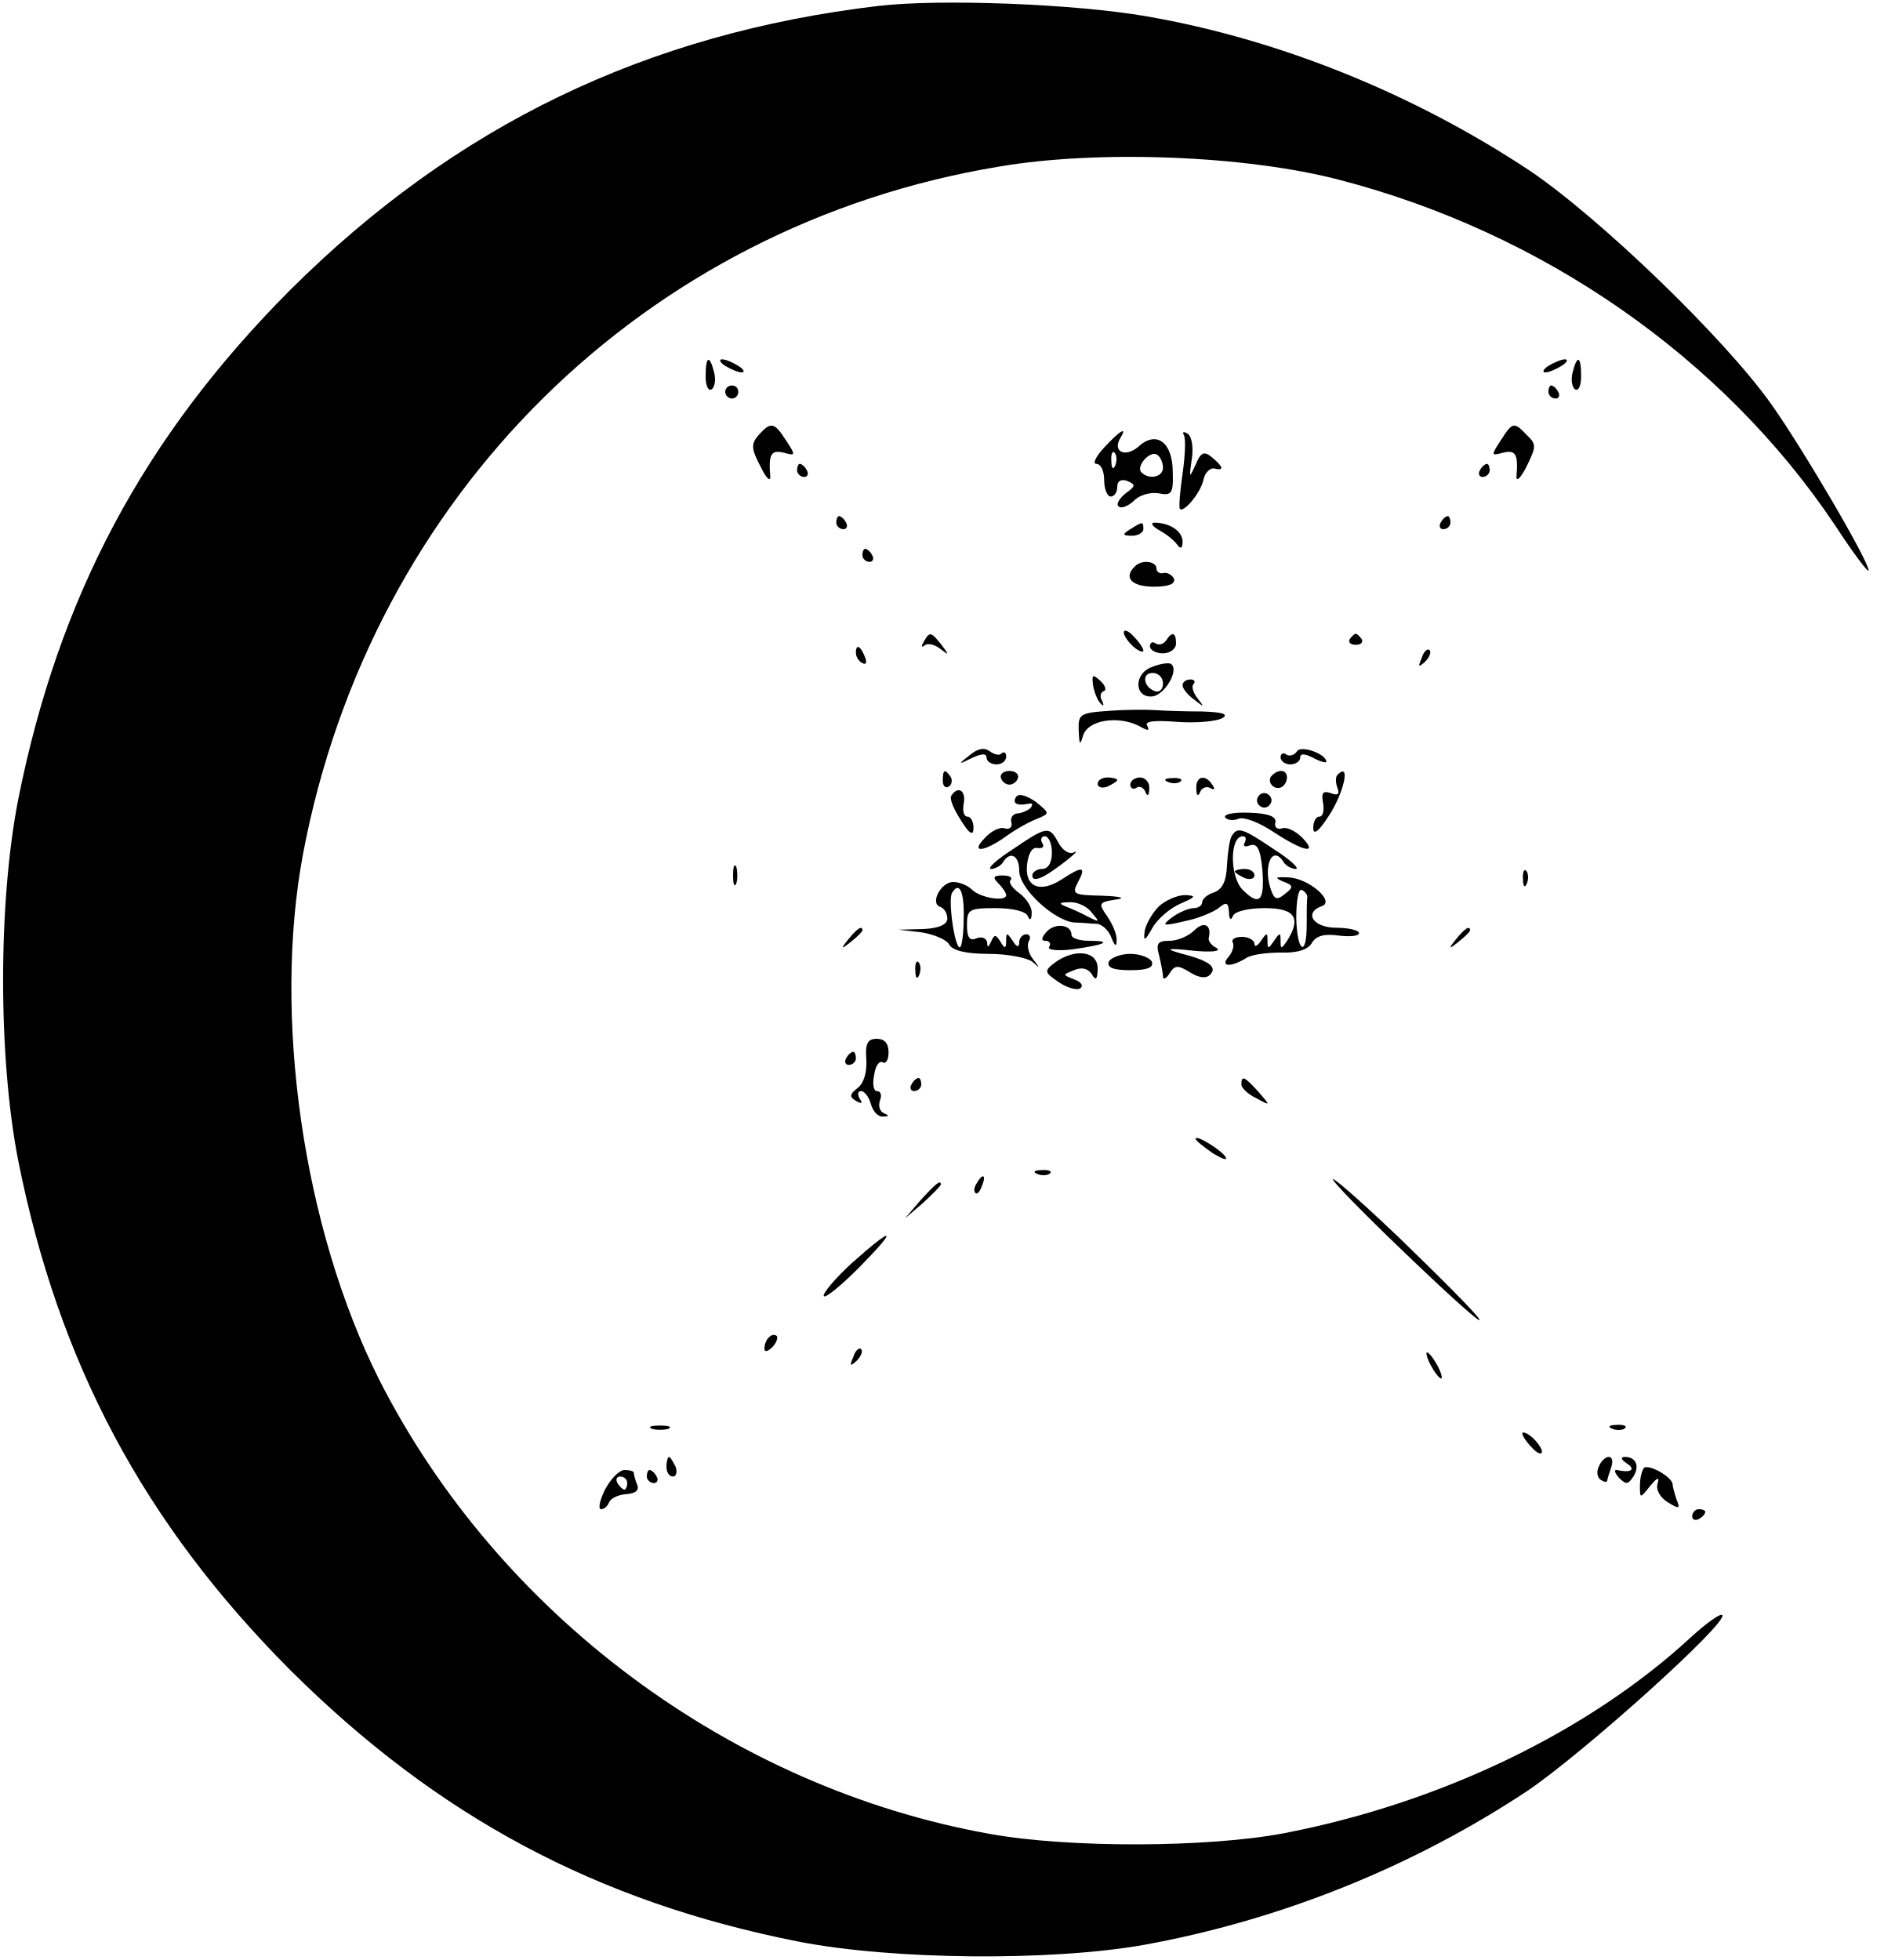
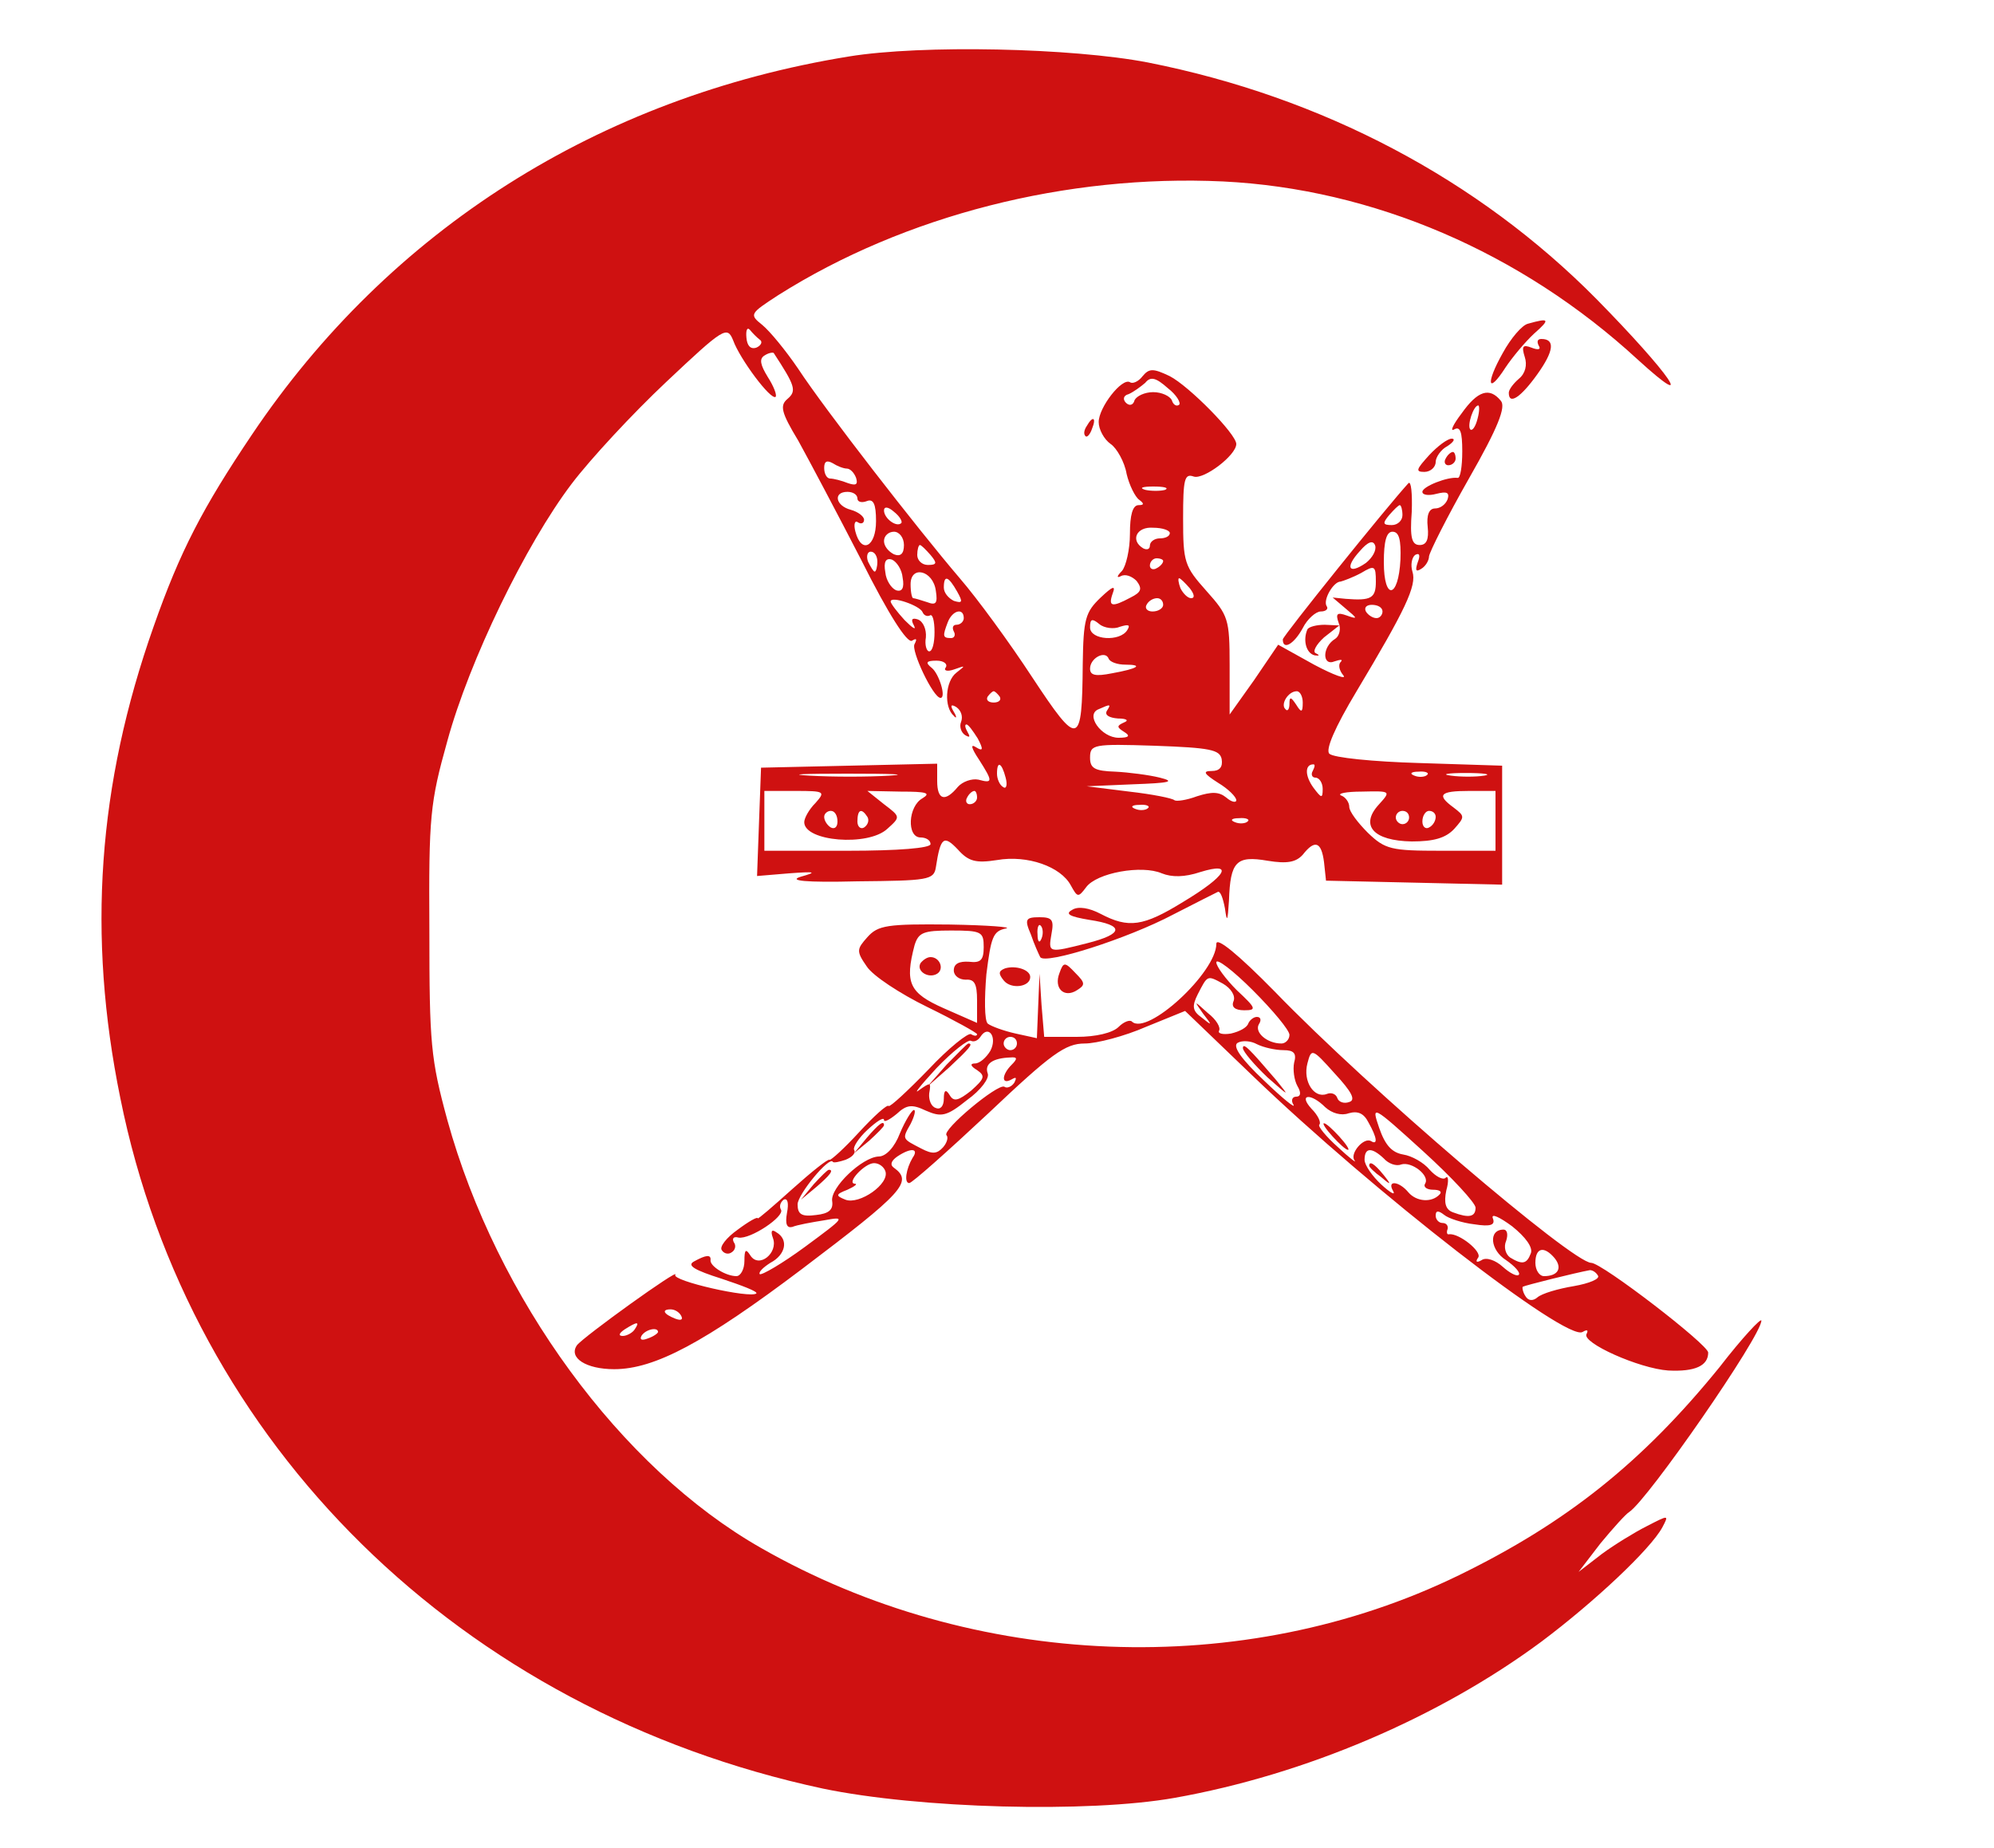
- <svg xmlns="http://www.w3.org/2000/svg" version="1.0" width="290pt" height="300pt" viewBox="0 0 290 300" preserveAspectRatio="xMidYMid meet">
-   <g transform="translate(0,300) scale(0.1,-0.1)" fill="#000000" stroke="none">
-     <path d="M1345 2991 c-356 -42 -648 -183 -901 -435 -224 -225 -354 -469 -416 -779 -31 -158 -31 -396 0 -554 62 -310 192 -554 416 -779 225 -224 469 -355 779 -416 144 -28 385 -30 527 -5 210 38 413 120 588 236 87 59 308 258 298 269 -3 3 -25 -13 -48 -34 -157 -145 -384 -254 -623 -300 -116 -22 -328 -23 -450 -1 -397 71 -753 337 -935 696 -116 231 -163 556 -116 805 104 548 522 961 1065 1051 152 26 378 17 520 -20 313 -81 588 -273 759 -528 28 -43 52 -75 52 -70 0 14 -98 182 -148 253 -71 101 -264 287 -371 359 -178 118 -384 201 -586 236 -109 19 -314 27 -410 16z" />
-     <path d="M1080 2424 c0 -14 4 -23 9 -20 5 3 7 15 4 26 -7 28 -13 25 -13 -6z" />
-     <path d="M1110 2440 c8 -5 20 -10 25 -10 6 0 3 5 -5 10 -8 5 -19 10 -25 10 -5 0 -3 -5 5 -10z" />
-     <path d="M2370 2440 c-8 -5 -10 -10 -5 -10 6 0 17 5 25 10 8 5 11 10 5 10 -5 0 -17 -5 -25 -10z" />
-     <path d="M2407 2430 c-3 -11 -1 -23 4 -26 5 -3 9 6 9 20 0 31 -6 34 -13 6z" />
-     <path d="M1110 2400 c0 -5 5 -10 10 -10 6 0 10 5 10 10 0 6 -4 10 -10 10 -5 0 -10 -4 -10 -10z" />
-     <path d="M2370 2400 c0 -5 5 -10 11 -10 5 0 7 5 4 10 -3 6 -8 10 -11 10 -2 0 -4 -4 -4 -10z" />
-     <path d="M1161 2334 c-12 -14 -11 -21 3 -48 8 -17 15 -24 15 -16 -3 35 1 42 21 37 18 -5 18 -4 3 19 -18 28 -23 29 -42 8z" />
-     <path d="M2297 2326 c-15 -23 -15 -24 3 -19 20 5 24 -2 21 -37 0 -8 7 -1 16 17 14 29 15 33 0 47 -20 21 -22 20 -40 -8z" />
-     <path d="M1690 2315 c-13 -14 -18 -25 -12 -25 7 0 12 -11 12 -25 0 -14 5 -25 10 -25 6 0 10 7 10 15 0 9 6 12 15 9 14 -6 13 -8 -2 -19 -10 -8 -15 -17 -11 -20 4 -4 14 0 23 8 8 9 25 14 38 12 20 -4 23 -1 22 32 0 46 -25 65 -53 39 -20 -17 -40 -7 -27 14 11 18 -1 11 -25 -15z m17 -27 c-3 -8 -6 -5 -6 6 -1 11 2 17 5 13 3 -3 4 -12 1 -19z m73 -4 c0 -14 -21 -19 -33 -7 -9 9 13 34 24 27 5 -3 9 -12 9 -20z" />
-     <path d="M1812 2334 c3 -5 2 -31 -2 -59 -4 -27 -6 -52 -4 -54 6 -6 32 25 36 45 2 10 10 18 16 17 16 -4 15 2 -3 17 -12 10 -17 8 -25 -11 -10 -22 -10 -21 -6 8 3 18 0 35 -6 39 -6 4 -9 3 -6 -2z" />
-     <path d="M1220 2280 c0 -5 5 -10 11 -10 5 0 7 5 4 10 -3 6 -8 10 -11 10 -2 0 -4 -4 -4 -10z" />
-     <path d="M2265 2280 c-3 -5 -1 -10 4 -10 6 0 11 5 11 10 0 6 -2 10 -4 10 -3 0 -8 -4 -11 -10z" />
-     <path d="M1280 2200 c0 -5 5 -10 11 -10 5 0 7 5 4 10 -3 6 -8 10 -11 10 -2 0 -4 -4 -4 -10z" />
-     <path d="M2205 2200 c-3 -5 -1 -10 4 -10 6 0 11 5 11 10 0 6 -2 10 -4 10 -3 0 -8 -4 -11 -10z" />
-     <path d="M1730 2190 c-13 -8 -12 -10 3 -10 9 0 17 5 17 10 0 12 -1 12 -20 0z" />
-     <path d="M1775 2188 c11 -6 23 -16 27 -22 5 -7 8 -5 8 5 0 16 -20 29 -43 29 -7 0 -3 -6 8 -12z" />
-     <path d="M1320 2150 c0 -5 5 -10 11 -10 5 0 7 5 4 10 -3 6 -8 10 -11 10 -2 0 -4 -4 -4 -10z" />
-     <path d="M1737 2133 c-18 -17 -5 -31 29 -31 22 0 33 4 31 12 -3 6 -10 10 -16 9 -6 -2 -11 2 -11 7 0 11 -23 14 -33 3z" />
-     <path d="M1720 2032 c0 -5 7 -15 15 -22 8 -7 15 -9 15 -6 0 4 -7 14 -15 22 -8 9 -15 11 -15 6z" />
-     <path d="M1414 2018 c-4 -7 -4 -10 1 -6 4 4 15 2 24 -5 14 -11 14 -10 2 6 -16 20 -18 21 -27 5z" />
-     <path d="M1785 2020 c-4 -6 -11 -8 -16 -5 -5 4 -9 1 -9 -4 0 -6 9 -11 20 -11 11 0 20 7 20 15 0 17 -6 19 -15 5z" />
-     <path d="M2066 2022 c-3 -5 1 -9 9 -9 8 0 12 4 9 9 -3 4 -7 8 -9 8 -2 0 -6 -4 -9 -8z" />
-     <path d="M1310 2001 c0 -6 4 -13 10 -16 6 -3 7 1 4 9 -7 18 -14 21 -14 7z" />
-     <path d="M2176 1993 c-6 -14 -5 -15 5 -6 7 7 10 15 7 18 -3 3 -9 -2 -12 -12z" />
-     <path d="M1763 1979 c-28 -10 -27 -47 0 -45 19 1 43 41 29 50 -4 2 -17 0 -29 -5z m17 -25 c0 -9 -5 -14 -12 -12 -18 6 -21 28 -4 28 9 0 16 -7 16 -16z" />
-     <path d="M1673 1951 c2 -11 7 -24 12 -28 4 -5 5 -3 2 4 -4 6 -3 13 2 15 5 1 3 9 -5 16 -12 11 -13 9 -11 -7z" />
-     <path d="M1810 1951 c0 -5 8 -15 18 -22 15 -12 16 -12 5 2 -7 9 -10 19 -6 22 3 4 1 7 -5 7 -7 0 -12 -4 -12 -9z" />
-     <path d="M1698 1912 c-45 -3 -48 -5 -47 -30 1 -23 2 -24 7 -7 8 23 53 30 85 14 14 -8 17 -8 13 0 -5 7 10 9 47 6 29 -2 60 1 68 6 10 6 0 9 -31 10 -25 0 -56 1 -70 2 -14 1 -46 1 -72 -1z" />
-     <path d="M1484 1844 c-18 -14 -18 -15 4 -4 15 7 22 7 22 0 0 -5 7 -10 15 -10 8 0 15 5 15 12 0 6 -3 8 -7 5 -3 -4 -11 -2 -18 3 -8 6 -18 5 -31 -6z" />
-     <path d="M1985 1850 c-4 -6 -11 -8 -16 -5 -5 4 -9 1 -9 -4 0 -6 7 -11 15 -11 8 0 15 5 15 10 0 7 6 7 20 0 11 -6 20 -8 20 -6 0 12 -39 26 -45 16z" />
-     <path d="M1443 1805 c0 -8 4 -12 9 -9 5 3 6 10 3 15 -9 13 -12 11 -12 -6z" />
-     <path d="M1532 1809 c2 -6 8 -10 13 -10 5 0 11 4 13 10 2 6 -4 11 -13 11 -9 0 -15 -5 -13 -11z" />
-     <path d="M1945 1811 c-6 -11 9 -23 19 -14 9 9 7 23 -3 23 -6 0 -12 -4 -16 -9z" />
-     <path d="M2047 1814 c-3 -3 -3 -12 0 -20 4 -10 0 -12 -10 -8 -12 4 -15 1 -12 -15 2 -12 0 -21 -6 -21 -5 0 -9 -8 -9 -17 0 -12 8 -6 23 17 24 36 35 85 14 64z" />
-     <path d="M1680 1800 c0 -5 7 -7 15 -4 8 4 15 8 15 10 0 2 -7 4 -15 4 -8 0 -15 -4 -15 -10z" />
-     <path d="M1730 1799 c0 -5 4 -8 9 -5 5 4 12 0 14 -6 3 -8 6 -6 6 5 1 9 -6 17 -14 17 -8 0 -15 -5 -15 -11z" />
-     <path d="M1788 1803 c7 -3 16 -2 19 1 4 3 -2 6 -13 5 -11 0 -14 -3 -6 -6z" />
-     <path d="M1831 1793 c0 -11 3 -13 6 -5 2 6 10 9 15 6 7 -4 8 -2 4 4 -11 18 -26 14 -25 -5z" />
-     <path d="M1456 1782 c-3 -5 4 -21 15 -38 13 -21 19 -24 19 -11 0 9 -4 17 -9 17 -6 0 -8 9 -6 20 4 20 -9 28 -19 12z" />
-     <path d="M1555 1780 c-6 -10 2 -14 20 -10 6 1 6 -2 2 -7 -5 -4 -14 -8 -20 -8 -7 -1 -11 -7 -9 -14 2 -7 -3 -11 -10 -9 -7 3 -21 -4 -30 -14 -24 -24 -3 -23 32 2 15 11 37 23 48 27 19 8 19 8 -3 26 -15 10 -26 13 -30 7z" />
-     <path d="M1926 1781 c-4 -5 -2 -12 3 -15 5 -4 12 -2 15 3 4 5 2 12 -3 15 -5 4 -12 2 -15 -3z" />
-     <path d="M1875 1749 c3 -4 12 -6 21 -2 8 3 32 -6 54 -21 46 -30 68 -34 43 -8 -10 10 -24 17 -31 14 -7 -2 -12 2 -10 9 2 9 -10 14 -39 15 -24 1 -40 -2 -38 -7z" />
-     <path d="M1550 1700 c-25 -16 -40 -30 -33 -30 6 0 15 5 18 10 11 18 25 11 25 -13 0 -27 53 -76 84 -79 11 0 27 -2 35 -2 8 -1 18 -10 22 -21 5 -13 8 -15 8 -5 1 9 -6 25 -14 37 -14 20 -14 22 12 26 17 2 10 5 -20 6 -44 1 -47 2 -37 21 13 24 7 25 -25 4 -34 -22 -57 -11 -53 23 2 17 8 27 16 25 8 -1 11 2 7 8 -3 5 -1 10 4 10 6 0 11 -11 11 -25 0 -16 -6 -25 -15 -25 -8 0 -15 -5 -15 -10 0 -7 6 -7 18 -1 20 11 62 45 45 36 -7 -3 -17 4 -23 15 -14 26 -17 26 -70 -10z m121 -97 c13 -15 12 -15 -6 -6 -11 6 -27 13 -35 16 -10 4 -8 6 6 6 12 1 28 -6 35 -16z" />
-     <path d="M1885 1720 c-3 -5 -6 -25 -7 -44 -1 -25 -7 -37 -20 -42 -10 -3 -18 -10 -18 -15 0 -5 -6 -9 -13 -9 -7 0 -22 -6 -33 -14 -17 -13 -15 -14 19 -6 21 4 44 14 52 20 12 10 15 9 16 -6 0 -11 3 -14 6 -6 3 7 23 12 49 12 46 0 56 -15 34 -50 -9 -13 -10 -13 -10 0 0 13 -1 13 -10 0 -9 -13 -10 -13 -10 0 0 13 -1 13 -10 0 -5 -8 -10 -10 -10 -5 0 6 -9 11 -19 11 -11 0 -17 -4 -14 -9 2 -4 0 -14 -7 -22 -13 -15 4 -16 28 -1 8 5 31 8 53 8 25 -1 42 5 47 15 7 11 19 14 41 11 17 -2 31 -1 31 4 0 4 -16 8 -35 8 -35 0 -50 23 -22 33 21 7 -19 42 -50 44 -21 1 -23 0 -10 -6 17 -6 17 -9 4 -19 -12 -10 -16 -9 -21 4 -14 37 1 73 19 44 3 -5 12 -10 18 -10 7 0 -8 14 -33 30 -49 33 -56 35 -65 20z m20 -10 c-3 -5 0 -7 8 -4 11 4 16 -5 19 -36 4 -49 -4 -58 -30 -32 -20 20 -20 82 0 82 5 0 6 -4 3 -10z m96 -83 c-1 -4 -1 -23 -1 -42 0 -52 -15 -42 -16 10 0 25 3 44 8 43 5 -2 9 -7 9 -11z" />
-     <path d="M1890 1666 c0 -2 7 -6 15 -10 8 -3 15 -1 15 4 0 6 -7 10 -15 10 -8 0 -15 -2 -15 -4z" />
-     <path d="M1122 1660 c0 -14 2 -19 5 -12 2 6 2 18 0 25 -3 6 -5 1 -5 -13z" />
-     <path d="M2331 1654 c0 -11 3 -14 6 -6 3 7 2 16 -1 19 -3 4 -6 -2 -5 -13z" />
-     <path d="M1528 1648 c7 -7 12 -15 12 -18 0 -11 -40 -4 -52 8 -7 7 -20 12 -29 12 -19 0 -36 -33 -20 -38 6 -2 11 -10 11 -18 0 -9 -13 -15 -37 -16 l-38 -1 35 -4 c19 -3 39 -11 43 -19 5 -9 26 -14 60 -14 29 0 59 -6 67 -12 12 -11 12 -10 1 4 -7 9 -10 22 -6 28 3 5 1 10 -4 10 -6 0 -11 -6 -11 -12 0 -9 -4 -8 -10 2 -9 13 -10 13 -10 0 0 -12 -2 -13 -9 -1 -7 11 -9 11 -14 0 -4 -9 -6 -10 -6 -2 -1 7 -8 10 -16 7 -11 -5 -15 1 -15 20 0 24 3 26 44 26 26 0 46 -5 49 -12 3 -8 6 -6 6 4 1 9 -8 23 -19 31 -11 8 -17 17 -13 20 3 4 -2 7 -12 7 -15 0 -16 -3 -7 -12z m-53 -53 c0 -25 -3 -45 -6 -45 -8 0 -18 72 -12 83 11 19 19 3 18 -38z" />
-     <path d="M1774 1613 c-10 -10 -20 -27 -22 -38 -2 -17 0 -16 12 5 8 14 27 30 43 37 23 10 25 12 7 13 -12 0 -30 -8 -40 -17z" />
-     <path d="M1602 1574 c-8 -9 -9 -14 -2 -14 6 0 9 -4 6 -9 -4 -5 12 -7 36 -4 50 7 62 13 25 13 -15 0 -27 4 -27 9 0 16 -25 19 -38 5z" />
-     <path d="M1828 1576 c-9 -9 -26 -16 -38 -16 -18 0 -21 -4 -16 -22 3 -13 6 -27 6 -33 0 -5 5 -3 10 5 8 13 13 13 31 2 14 -9 25 -10 31 -4 12 12 -2 22 -46 33 -24 7 -19 8 19 4 30 -3 45 -1 37 4 -8 4 -13 11 -12 15 5 20 -7 27 -22 12z" />
-     <path d="M1299 1563 c-13 -16 -12 -17 4 -4 9 7 17 15 17 17 0 8 -8 3 -21 -13z" />
-     <path d="M2229 1563 c-13 -16 -12 -17 4 -4 9 7 17 15 17 17 0 8 -8 3 -21 -13z" />
-     <path d="M1615 1527 c-17 -13 -17 -15 5 -30 13 -9 28 -13 33 -10 6 4 2 10 -9 14 -18 7 -18 7 0 14 11 5 21 3 27 -6 6 -11 9 -8 9 9 0 26 -34 31 -65 9z" />
-     <path d="M1697 1528 c-3 -9 7 -13 33 -13 26 0 36 4 33 13 -3 6 -18 12 -33 12 -15 0 -30 -6 -33 -12z" />
-     <path d="M1401 1514 c0 -11 3 -14 6 -6 3 7 2 16 -1 19 -3 4 -6 -2 -5 -13z" />
-     <path d="M1326 1378 c1 -20 -4 -36 -13 -43 -13 -10 -13 -14 -3 -20 9 -5 11 -4 6 3 -4 7 -3 12 2 12 5 0 12 -9 15 -20 3 -11 11 -20 19 -19 9 0 9 2 1 5 -7 3 -9 12 -6 20 3 8 1 14 -5 14 -5 0 -7 11 -4 25 2 14 8 22 13 19 5 -3 9 4 9 15 0 14 -6 21 -18 21 -14 0 -18 -7 -16 -32z" />
-     <path d="M1295 1380 c-3 -5 -1 -10 4 -10 6 0 11 5 11 10 0 6 -2 10 -4 10 -3 0 -8 -4 -11 -10z" />
-     <path d="M1395 1340 c-3 -5 -1 -10 4 -10 6 0 11 5 11 10 0 6 -2 10 -4 10 -3 0 -8 -4 -11 -10z" />
-     <path d="M1900 1340 c0 -5 10 -15 23 -21 22 -12 22 -12 3 10 -21 23 -26 26 -26 11z" />
-     <path d="M1830 1257 c0 -3 12 -12 26 -22 15 -9 23 -12 20 -6 -7 11 -46 35 -46 28z" />
-     <path d="M1588 1203 c7 -3 16 -2 19 1 4 3 -2 6 -13 5 -11 0 -14 -3 -6 -6z" />
-     <path d="M2041 1193 c20 -28 236 -234 223 -212 -5 9 -61 65 -123 125 -63 60 -108 99 -100 87z" />
-     <path d="M1495 1189 c-4 -6 -5 -12 -2 -15 2 -3 7 2 10 11 7 17 1 20 -8 4z" />
-     <path d="M1409 1163 l-24 -28 28 24 c15 14 27 26 27 28 0 8 -8 1 -31 -24z" />
-     <path d="M1303 1066 c-26 -24 -45 -47 -42 -50 3 -3 27 17 54 44 61 62 54 65 -12 6z" />
-     <path d="M1177 953 c-4 -3 -7 -11 -7 -17 0 -6 5 -5 12 2 6 6 9 14 7 17 -3 3 -9 2 -12 -2z" />
-     <path d="M1306 923 c-6 -14 -5 -15 5 -6 7 7 10 15 7 18 -3 3 -9 -2 -12 -12z" />
-     <path d="M2190 910 c6 -11 13 -20 16 -20 2 0 0 9 -6 20 -6 11 -13 20 -16 20 -2 0 0 -9 6 -20z" />
-     <path d="M998 813 c6 -2 18 -2 25 0 6 3 1 5 -13 5 -14 0 -19 -2 -12 -5z" />
-     <path d="M2468 813 c7 -3 16 -2 19 1 4 3 -2 6 -13 5 -11 0 -14 -3 -6 -6z" />
-     <path d="M2330 806 c0 -4 7 -14 15 -22 8 -9 15 -11 15 -6 0 5 -7 15 -15 22 -8 7 -15 9 -15 6z" />
-     <path d="M1020 755 c0 -8 4 -15 10 -15 5 0 7 7 4 15 -4 8 -8 15 -10 15 -2 0 -4 -7 -4 -15z" />
-     <path d="M2447 755 c-4 -8 -2 -17 3 -20 6 -4 10 -4 10 -1 0 2 3 11 6 20 3 9 2 16 -4 16 -5 0 -12 -7 -15 -15z" />
-     <path d="M2490 760 c14 -9 7 -15 -15 -10 -5 1 -4 -4 3 -12 11 -11 14 -10 22 2 10 16 4 30 -13 30 -7 0 -6 -4 3 -10z" />
-     <path d="M2516 753 c-3 -4 -6 -15 -6 -27 0 -20 0 -20 16 0 11 13 14 14 11 3 -3 -9 4 -21 15 -28 18 -11 20 -11 14 4 -3 9 -6 20 -6 23 0 11 -37 32 -44 25z" />
-     <path d="M926 720 c-8 -16 -11 -30 -6 -30 5 0 10 5 12 10 2 6 13 12 26 13 15 1 21 6 17 15 -3 7 -5 16 -5 18 0 2 -6 4 -14 4 -8 0 -21 -13 -30 -30z m34 10 c0 -5 -2 -10 -4 -10 -3 0 -8 5 -11 10 -3 6 -1 10 4 10 6 0 11 -4 11 -10z" />
-     <path d="M990 740 c0 -5 5 -10 11 -10 5 0 7 5 4 10 -3 6 -8 10 -11 10 -2 0 -4 -4 -4 -10z" />
-     <path d="M2590 679 c0 -5 5 -7 10 -4 6 3 10 8 10 11 0 2 -4 4 -10 4 -5 0 -10 -5 -10 -11z" />
+ <svg xmlns="http://www.w3.org/2000/svg" version="1.0" width="300pt" height="278pt" viewBox="0 0 300 278" preserveAspectRatio="xMidYMid meet">
+   <g transform="translate(0,278) scale(0.1,-0.1)" fill="#cf1111" stroke="none">
+     <path d="M1277 2695 c-376 -61 -691 -261 -898 -569 -74 -110 -108 -175 -148 -289 -84 -238 -100 -464 -50 -709 105 -522 512 -922 1057 -1039 144 -30 399 -37 529 -14 197 35 398 121 552 235 80 60 164 139 182 172 10 19 10 19 -23 2 -18 -9 -49 -28 -68 -42 l-35 -27 33 43 c19 23 38 44 43 47 28 18 199 265 199 288 0 5 -29 -26 -63 -70 -116 -143 -230 -234 -392 -313 -324 -158 -730 -142 -1050 41 -211 120 -398 376 -472 644 -25 92 -27 115 -27 285 -1 172 1 192 27 285 33 121 118 296 187 387 28 37 92 106 142 153 87 82 92 85 101 63 10 -28 57 -91 64 -85 2 3 -3 16 -12 30 -11 18 -13 27 -5 32 6 4 12 5 14 4 32 -49 35 -57 21 -69 -12 -10 -10 -20 16 -63 16 -29 59 -110 95 -180 41 -82 69 -125 76 -121 7 4 8 3 4 -5 -6 -9 28 -81 39 -81 9 0 -2 36 -13 45 -10 8 -9 11 7 11 11 0 17 -5 14 -10 -4 -5 2 -7 13 -3 17 6 17 6 3 -5 -17 -13 -19 -52 -4 -65 4 -5 5 -2 0 6 -6 10 -4 12 4 7 7 -5 10 -14 7 -22 -3 -7 0 -16 6 -20 7 -4 8 -3 4 4 -4 7 -5 12 -2 12 3 0 10 -10 17 -21 9 -17 8 -20 -3 -13 -8 5 -7 -1 5 -19 21 -33 21 -36 -1 -30 -10 2 -24 -3 -31 -11 -19 -23 -31 -20 -31 9 l0 26 -132 -3 -133 -3 -3 -81 -3 -82 48 4 c40 3 43 2 18 -5 -20 -6 6 -9 85 -7 106 1 115 2 118 21 7 46 12 49 33 27 16 -18 27 -21 59 -16 46 8 96 -10 111 -38 10 -18 11 -19 23 -3 16 22 84 34 114 21 15 -6 34 -6 58 2 52 16 39 -6 -26 -45 -60 -37 -82 -40 -124 -18 -17 9 -34 12 -43 6 -11 -6 -4 -10 26 -15 53 -8 52 -21 -3 -35 -59 -15 -59 -15 -54 14 4 21 1 25 -18 25 -21 0 -23 -3 -13 -26 5 -15 12 -30 14 -34 7 -12 132 28 200 64 33 17 63 32 67 34 4 2 8 -9 11 -25 3 -22 4 -19 6 12 2 59 11 68 58 60 30 -5 43 -2 53 9 18 23 28 20 32 -11 l3 -28 133 -3 132 -3 0 90 0 89 -125 4 c-69 2 -129 8 -135 14 -6 6 8 39 41 94 73 122 91 159 84 180 -3 10 -1 21 4 25 7 4 8 -1 4 -11 -4 -12 -3 -15 5 -10 7 4 12 13 12 19 1 7 27 59 60 117 44 77 56 108 48 117 -17 21 -35 15 -59 -19 -13 -17 -18 -28 -11 -24 9 5 12 -4 12 -33 0 -23 -3 -41 -7 -40 -15 2 -53 -13 -53 -21 0 -5 10 -6 21 -3 16 4 20 2 17 -8 -3 -8 -11 -14 -19 -14 -9 0 -13 -10 -11 -28 2 -19 -2 -27 -12 -27 -12 0 -15 11 -12 50 1 28 -1 47 -5 43 -33 -36 -189 -230 -189 -235 0 -17 17 -7 30 17 7 14 20 25 27 25 8 0 12 4 9 8 -6 9 10 37 21 37 4 1 18 6 31 13 20 12 22 11 22 -13 0 -25 -7 -29 -45 -26 l-20 2 20 -17 c18 -15 18 -16 1 -10 -14 5 -17 3 -12 -11 4 -9 1 -20 -5 -24 -20 -12 -20 -42 -1 -34 9 3 13 3 9 -1 -4 -4 -2 -13 4 -20 6 -7 -14 0 -44 16 l-54 30 -36 -53 -37 -52 0 74 c0 70 -2 75 -35 112 -33 37 -35 43 -35 109 0 59 2 68 16 63 15 -5 64 32 64 49 0 15 -71 87 -100 102 -25 12 -31 12 -41 0 -6 -8 -15 -12 -19 -9 -12 7 -47 -38 -47 -60 0 -11 8 -26 18 -33 9 -6 21 -27 24 -45 4 -17 13 -35 19 -39 8 -6 7 -8 -1 -8 -9 0 -13 -15 -13 -43 0 -24 -6 -49 -12 -56 -8 -8 -8 -11 -2 -8 7 4 17 0 24 -7 9 -12 7 -17 -9 -25 -28 -15 -34 -14 -27 6 5 13 0 11 -18 -6 -23 -22 -26 -32 -27 -100 -1 -125 -6 -126 -76 -20 -34 52 -83 119 -109 149 -64 75 -203 254 -243 315 -19 28 -43 57 -54 66 -20 16 -19 17 24 45 190 120 434 182 669 171 225 -11 448 -106 624 -268 91 -83 49 -22 -62 91 -178 180 -412 304 -675 356 -114 22 -340 27 -450 9z m-134 -426 c5 -3 2 -9 -5 -12 -9 -3 -14 3 -15 15 -1 11 1 16 5 12 4 -5 11 -12 15 -15z m631 -98 c-4 -3 -9 0 -11 7 -3 6 -15 12 -28 12 -13 0 -25 -6 -28 -12 -2 -8 -8 -9 -13 -4 -5 5 -4 11 4 13 7 3 18 11 25 17 8 10 16 8 34 -8 13 -10 20 -22 17 -25z m449 -21 c-3 -12 -8 -19 -11 -16 -5 6 5 36 12 36 2 0 2 -9 -1 -20z m-949 -75 c5 0 11 -6 14 -14 3 -10 0 -12 -12 -8 -10 4 -22 7 -27 7 -5 0 -9 7 -9 16 0 10 4 12 13 7 6 -4 16 -8 21 -8z m479 -32 c-7 -2 -21 -2 -30 0 -10 3 -4 5 12 5 17 0 24 -2 18 -5z m-463 -13 c0 -5 6 -7 14 -4 10 4 14 -4 14 -30 0 -39 -22 -50 -31 -16 -3 11 -1 18 4 14 5 -3 9 -1 9 4 0 5 -9 12 -20 15 -23 6 -27 27 -5 27 8 0 15 -4 15 -10z m66 -37 c-7 -7 -26 7 -26 19 0 6 6 6 15 -2 9 -7 13 -15 11 -17z m754 12 c0 -8 -7 -15 -16 -15 -14 0 -14 3 -4 15 7 8 14 15 16 15 2 0 4 -7 4 -15z m-350 -27 c0 -5 -7 -8 -15 -8 -8 0 -15 -5 -15 -11 0 -5 -4 -7 -10 -4 -20 12 -10 33 15 31 14 0 25 -4 25 -8z m-400 -18 c0 -13 -5 -18 -15 -14 -8 4 -15 12 -15 20 0 8 7 14 15 14 8 0 15 -9 15 -20z m747 -22 c-3 -59 -25 -62 -25 -4 0 32 4 46 13 46 10 0 13 -12 12 -42z m-52 -5 c-26 -18 -32 -7 -9 18 12 14 20 17 23 8 2 -7 -4 -18 -14 -26z m-655 12 c10 -12 10 -15 -4 -15 -9 0 -16 7 -16 15 0 8 2 15 4 15 2 0 9 -7 16 -15z m-80 -10 c0 -8 -2 -15 -4 -15 -2 0 -6 7 -10 15 -3 8 -1 15 4 15 6 0 10 -7 10 -15z m38 -24 c3 -16 -1 -22 -10 -19 -7 3 -15 15 -16 27 -3 16 1 22 10 19 7 -3 15 -15 16 -27z m392 25 c0 -3 -4 -8 -10 -11 -5 -3 -10 -1 -10 4 0 6 5 11 10 11 6 0 10 -2 10 -4z m-342 -45 c3 -19 0 -22 -13 -17 -9 3 -19 6 -21 6 -2 0 -4 9 -4 21 0 29 34 21 38 -10z m32 -1 c9 -16 8 -18 -5 -14 -8 4 -15 12 -15 20 0 20 7 17 20 -6z m350 5 c7 -9 8 -15 2 -15 -5 0 -12 7 -16 15 -3 8 -4 15 -2 15 2 0 9 -7 16 -15z m-402 -36 c2 -5 7 -7 11 -5 4 3 7 -8 7 -25 0 -16 -3 -29 -8 -29 -4 0 -7 10 -5 21 1 12 -4 24 -12 27 -9 3 -11 0 -6 -9 4 -8 -2 -4 -14 8 -11 12 -21 25 -21 28 0 9 44 -6 48 -16z m362 11 c0 -5 -7 -10 -16 -10 -8 0 -12 5 -9 10 3 6 10 10 16 10 5 0 9 -4 9 -10z m330 -10 c0 -5 -4 -10 -9 -10 -6 0 -13 5 -16 10 -3 6 1 10 9 10 9 0 16 -4 16 -10z m-630 -10 c0 -5 -5 -10 -11 -10 -5 0 -7 -4 -4 -10 3 -5 1 -10 -4 -10 -13 0 -13 3 -5 24 7 18 24 22 24 6z m235 -13 c13 4 16 3 11 -5 -11 -18 -56 -15 -56 4 0 13 3 14 14 5 7 -6 22 -8 31 -4z m8 -57 c28 0 19 -6 -20 -13 -25 -5 -33 -3 -33 7 0 16 23 28 28 15 2 -5 13 -9 25 -9z m-189 -48 c3 -5 -1 -9 -9 -9 -8 0 -12 4 -9 9 3 4 7 8 9 8 2 0 6 -4 9 -8z m456 -9 c0 -15 -2 -16 -10 -3 -8 12 -10 12 -10 1 0 -8 -3 -12 -6 -8 -8 7 4 27 17 27 5 0 9 -8 9 -17z m-295 -13 c-3 -6 4 -10 17 -11 13 0 17 -3 9 -6 -11 -5 -11 -7 0 -14 10 -6 8 -9 -8 -9 -26 0 -51 35 -30 43 18 8 19 8 12 -3z m173 -72 c2 -12 -3 -18 -15 -18 -14 0 -12 -4 10 -18 15 -9 27 -21 27 -26 0 -4 -7 -3 -15 4 -11 9 -22 9 -44 2 -16 -6 -31 -8 -34 -6 -3 3 -33 9 -68 13 l-64 8 70 3 c55 2 64 4 40 10 -16 4 -47 8 -67 9 -31 1 -38 5 -38 21 0 20 5 21 97 18 84 -3 98 -6 101 -20z m-325 -28 c3 -11 1 -18 -4 -14 -5 3 -9 12 -9 20 0 20 7 17 13 -6z m462 10 c-3 -5 -1 -10 4 -10 6 0 11 -8 11 -17 0 -15 -2 -14 -14 2 -13 18 -13 35 0 35 3 0 2 -4 -1 -10z m-637 -7 c-32 -2 -86 -2 -120 0 -35 2 -9 3 57 3 66 0 94 -1 63 -3z m809 1 c-3 -3 -12 -4 -19 -1 -8 3 -5 6 6 6 11 1 17 -2 13 -5z m86 -1 c-13 -2 -35 -2 -50 0 -16 2 -5 4 22 4 28 0 40 -2 28 -4z m-1006 -41 c-10 -10 -17 -23 -17 -29 0 -29 96 -37 125 -10 20 18 20 18 -5 37 l-25 20 50 -1 c39 0 46 -2 33 -10 -22 -12 -24 -59 -3 -59 8 0 15 -4 15 -10 0 -6 -48 -10 -125 -10 l-125 0 0 45 0 45 47 0 c44 0 45 -1 30 -18z m243 8 c0 -5 -5 -10 -11 -10 -5 0 -7 5 -4 10 3 6 8 10 11 10 2 0 4 -4 4 -10z m604 -11 c-28 -31 -8 -54 50 -55 33 0 51 5 64 19 16 18 16 19 -1 32 -26 19 -21 25 23 25 l40 0 0 -45 0 -45 -82 0 c-75 0 -84 2 -110 27 -15 15 -28 32 -28 39 0 7 -6 15 -12 17 -7 3 7 6 31 6 44 1 44 1 25 -20z m-347 -5 c-3 -3 -12 -4 -19 -1 -8 3 -5 6 6 6 11 1 17 -2 13 -5z m-467 -20 c0 -8 -4 -12 -10 -9 -5 3 -10 10 -10 16 0 5 5 9 10 9 6 0 10 -7 10 -16z m45 7 c3 -5 1 -12 -5 -16 -5 -3 -10 1 -10 9 0 18 6 21 15 7z m815 -1 c0 -5 -4 -10 -10 -10 -5 0 -10 5 -10 10 0 6 5 10 10 10 6 0 10 -4 10 -10z m40 1 c0 -6 -4 -13 -10 -16 -5 -3 -10 1 -10 9 0 9 5 16 10 16 6 0 10 -4 10 -9z m-283 -7 c-3 -3 -12 -4 -19 -1 -8 3 -5 6 6 6 11 1 17 -2 13 -5z m-310 -176 c-3 -8 -6 -5 -6 6 -1 11 2 17 5 13 3 -3 4 -12 1 -19z" fill="#cf1111" />
+     <path d="M2299 2293 c-9 -2 -26 -22 -38 -44 -26 -46 -23 -64 4 -22 10 15 29 38 43 51 25 22 23 24 -9 15z" fill="#cf1111" />
+     <path d="M2315 2260 c4 -6 -1 -7 -11 -3 -13 5 -15 2 -10 -14 4 -12 1 -25 -9 -33 -8 -7 -15 -16 -15 -21 0 -19 18 -7 43 28 25 35 27 53 6 53 -6 0 -7 -4 -4 -10z" fill="#cf1111" />
+     <path d="M1635 2139 c-4 -6 -5 -12 -2 -15 2 -3 7 2 10 11 7 17 1 20 -8 4z" fill="#cf1111" />
+     <path d="M2150 2095 c-19 -21 -21 -25 -7 -25 9 0 17 7 17 15 0 7 8 19 18 24 9 6 12 11 6 11 -6 0 -21 -11 -34 -25z" fill="#cf1111" />
+     <path d="M2175 2090 c-3 -5 -1 -10 4 -10 6 0 11 5 11 10 0 6 -2 10 -4 10 -3 0 -8 -4 -11 -10z" fill="#cf1111" />
+     <path d="M1967 1833 c-7 -16 -2 -36 11 -39 7 -1 8 0 2 3 -6 2 0 13 12 24 l23 18 -22 1 c-12 0 -24 -3 -26 -7z" fill="#cf1111" />
+     <path d="M1305 1370 c-16 -18 -17 -21 -1 -44 9 -14 50 -41 91 -61 41 -20 75 -39 75 -41 0 -3 -4 -3 -9 0 -4 3 -34 -21 -64 -53 -31 -32 -58 -57 -60 -55 -2 3 -22 -15 -45 -40 -22 -24 -42 -42 -44 -41 -2 2 -27 -18 -56 -44 -29 -26 -52 -46 -52 -44 0 3 -14 -5 -30 -17 -17 -12 -28 -26 -24 -31 3 -5 10 -7 15 -3 5 3 7 10 3 15 -3 6 0 9 7 7 18 -3 70 32 64 42 -3 5 -1 11 4 15 6 3 8 -5 5 -20 -3 -17 0 -23 8 -21 7 3 29 7 48 10 33 6 32 5 -29 -40 -34 -25 -65 -43 -68 -41 -2 3 5 10 16 17 23 12 28 35 9 46 -7 5 -9 2 -5 -9 8 -22 -21 -46 -34 -26 -7 11 -9 9 -9 -8 0 -13 -6 -23 -12 -23 -16 0 -40 15 -39 24 1 9 -7 8 -25 -2 -11 -6 1 -13 42 -26 30 -10 54 -19 52 -22 -9 -8 -128 19 -122 28 8 12 -138 -93 -148 -106 -13 -19 14 -36 56 -36 61 0 136 40 283 151 152 115 167 131 138 152 -6 4 -5 10 5 17 21 14 33 12 23 -2 -10 -17 -13 -38 -5 -38 4 0 57 47 119 105 95 90 116 105 145 105 18 0 60 11 92 25 l59 24 101 -97 c183 -176 473 -401 497 -386 7 4 9 3 6 -3 -8 -13 79 -52 123 -55 40 -2 60 7 60 27 0 12 -160 135 -176 135 -28 0 -335 262 -476 408 -55 56 -88 83 -88 72 0 -43 -104 -139 -127 -117 -3 3 -12 0 -20 -8 -9 -9 -34 -15 -63 -15 l-49 0 -4 48 -3 47 -2 -48 -2 -49 -32 7 c-18 4 -37 11 -42 15 -5 5 -5 38 -2 74 7 56 10 65 29 69 12 2 -26 5 -84 6 -94 1 -108 -1 -124 -19z m175 -15 c0 -20 -5 -24 -22 -22 -15 1 -23 -3 -23 -13 0 -8 8 -14 18 -14 13 1 17 -6 17 -31 l0 -34 -50 22 c-52 23 -59 38 -44 95 6 19 13 22 55 22 46 0 49 -2 49 -25z m460 -132 c0 -7 -6 -13 -12 -13 -22 0 -41 17 -34 29 4 6 3 11 -3 11 -5 0 -11 -5 -13 -10 -2 -6 -13 -12 -26 -15 -12 -2 -20 0 -18 4 3 5 -4 17 -17 27 -21 19 -21 19 -7 -1 14 -18 14 -19 -2 -6 -14 10 -15 17 -6 35 15 29 14 29 38 16 12 -7 19 -18 16 -26 -4 -9 2 -14 16 -14 19 0 18 3 -11 30 -17 17 -31 36 -31 42 0 7 25 -12 55 -42 30 -30 55 -60 55 -67z m-450 -24 c-6 -10 -16 -19 -23 -19 -8 0 -7 -4 3 -10 13 -9 11 -13 -9 -31 -19 -15 -26 -17 -32 -7 -6 10 -9 8 -9 -5 0 -11 -5 -17 -12 -14 -7 2 -11 12 -10 22 3 17 2 17 -15 5 -10 -8 2 7 26 33 24 25 48 44 52 41 4 -2 10 0 14 6 12 19 26 0 15 -21z m40 11 c0 -5 -4 -10 -10 -10 -5 0 -10 5 -10 10 0 6 5 10 10 10 6 0 10 -4 10 -10z m401 -10 c16 0 20 -5 16 -19 -2 -10 0 -26 5 -35 6 -10 5 -16 -2 -16 -6 0 -8 -6 -4 -12 4 -7 -16 9 -44 36 -35 33 -48 52 -40 57 7 4 20 3 29 -2 10 -5 28 -9 40 -9z m99 -78 c-8 -3 -16 0 -18 6 -2 6 -9 9 -16 6 -19 -7 -36 19 -29 46 6 23 7 23 41 -15 26 -28 32 -40 22 -43z m-508 56 c-15 -15 -16 -31 0 -22 7 4 8 3 4 -5 -4 -6 -11 -9 -15 -6 -10 5 -94 -65 -87 -73 3 -3 1 -11 -5 -18 -9 -10 -16 -11 -33 -2 -29 15 -29 14 -16 37 6 12 8 21 5 21 -3 0 -13 -16 -21 -35 -8 -21 -21 -35 -32 -35 -25 -1 -73 -47 -70 -67 2 -13 -5 -19 -24 -21 -22 -3 -28 1 -28 16 0 15 48 73 53 64 1 -2 10 0 19 3 10 4 16 10 13 15 -2 4 7 18 20 30 14 13 25 20 25 15 0 -4 8 0 19 9 15 14 23 15 44 5 23 -10 31 -9 62 16 21 15 34 33 31 40 -5 14 7 23 34 24 11 1 11 -2 2 -11z m472 -64 c10 -9 24 -13 35 -9 14 4 23 0 30 -14 13 -23 14 -34 4 -28 -11 7 -33 -19 -25 -29 4 -5 -8 4 -25 20 -18 16 -31 32 -28 34 3 3 -2 14 -12 24 -20 22 -1 24 21 2z m226 -151 c0 -14 -10 -16 -34 -7 -11 4 -14 14 -10 33 4 14 3 23 -1 19 -4 -4 -15 2 -24 12 -9 11 -27 21 -40 23 -17 3 -27 14 -36 40 -12 35 -11 35 66 -35 44 -40 79 -78 79 -85z m-138 74 c7 -8 19 -12 26 -9 16 5 44 -17 36 -29 -3 -5 3 -9 12 -9 10 0 14 -3 10 -7 -12 -13 -35 -11 -47 3 -14 17 -33 19 -23 2 4 -7 -4 -3 -18 10 -13 12 -25 29 -25 37 0 19 11 19 29 2z m-750 -19 c7 -19 -39 -51 -60 -43 -15 6 -15 8 3 15 11 5 16 9 11 9 -13 1 15 31 29 31 8 0 15 -6 17 -12z m886 -80 c25 -4 32 -1 28 9 -3 8 10 2 29 -12 20 -16 32 -32 28 -41 -6 -16 -13 -17 -31 -6 -7 5 -10 16 -6 25 3 9 2 17 -4 17 -23 0 -20 -31 4 -46 13 -9 22 -19 19 -22 -3 -3 -14 3 -24 12 -11 10 -25 15 -32 10 -7 -4 -10 -3 -5 4 6 9 -29 37 -44 35 -3 -1 -4 3 -2 8 1 5 -2 9 -8 9 -5 0 -10 5 -10 11 0 8 4 8 13 1 6 -5 27 -12 45 -14z m121 -51 c12 -15 5 -27 -16 -27 -7 0 -13 9 -13 20 0 23 13 26 29 7z m65 -26 c4 -5 -13 -12 -36 -16 -24 -4 -48 -11 -55 -17 -7 -6 -14 -5 -18 2 -4 6 -5 13 -4 14 3 2 79 21 101 25 4 0 9 -3 12 -8z m-1379 -61 c3 -6 -1 -7 -9 -4 -18 7 -21 14 -7 14 6 0 13 -4 16 -10z m-70 -20 c-3 -5 -12 -10 -18 -10 -7 0 -6 4 3 10 19 12 23 12 15 0z m35 -4 c0 -2 -7 -7 -16 -10 -8 -3 -12 -2 -9 4 6 10 25 14 25 6z" fill="#cf1111" />
+     <path d="M1385 1331 c-7 -12 12 -24 25 -16 11 7 4 25 -10 25 -5 0 -11 -4 -15 -9z" fill="#cf1111" />
+     <path d="M1424 1178 l-29 -33 33 29 c30 28 37 36 29 36 -2 0 -16 -15 -33 -32z" fill="#cf1111" />
+     <path d="M1870 1203 c0 -5 17 -25 37 -44 33 -29 34 -30 13 -4 -41 48 -50 57 -50 48z" fill="#cf1111" />
+     <path d="M1304 1068 l-19 -23 23 19 c12 11 22 21 22 23 0 8 -8 2 -26 -19z" fill="#cf1111" />
+     <path d="M1224 998 l-19 -23 23 19 c21 18 27 26 19 26 -2 0 -12 -10 -23 -22z" fill="#cf1111" />
+     <path d="M2005 1070 c10 -11 20 -20 23 -20 3 0 -3 9 -13 20 -10 11 -20 20 -23 20 -3 0 3 -9 13 -20z" fill="#cf1111" />
+     <path d="M2060 1026 c0 -2 8 -10 18 -17 15 -13 16 -12 3 4 -13 16 -21 21 -21 13z" fill="#cf1111" />
+     <path d="M1512 1323 c-10 -4 -10 -8 -2 -18 11 -14 40 -10 40 5 0 11 -22 18 -38 13z" fill="#cf1111" />
+     <path d="M1594 1316 c-9 -23 7 -38 26 -26 13 8 13 11 -2 26 -16 17 -18 17 -24 0z" fill="#cf1111" />
  </g>
</svg>
